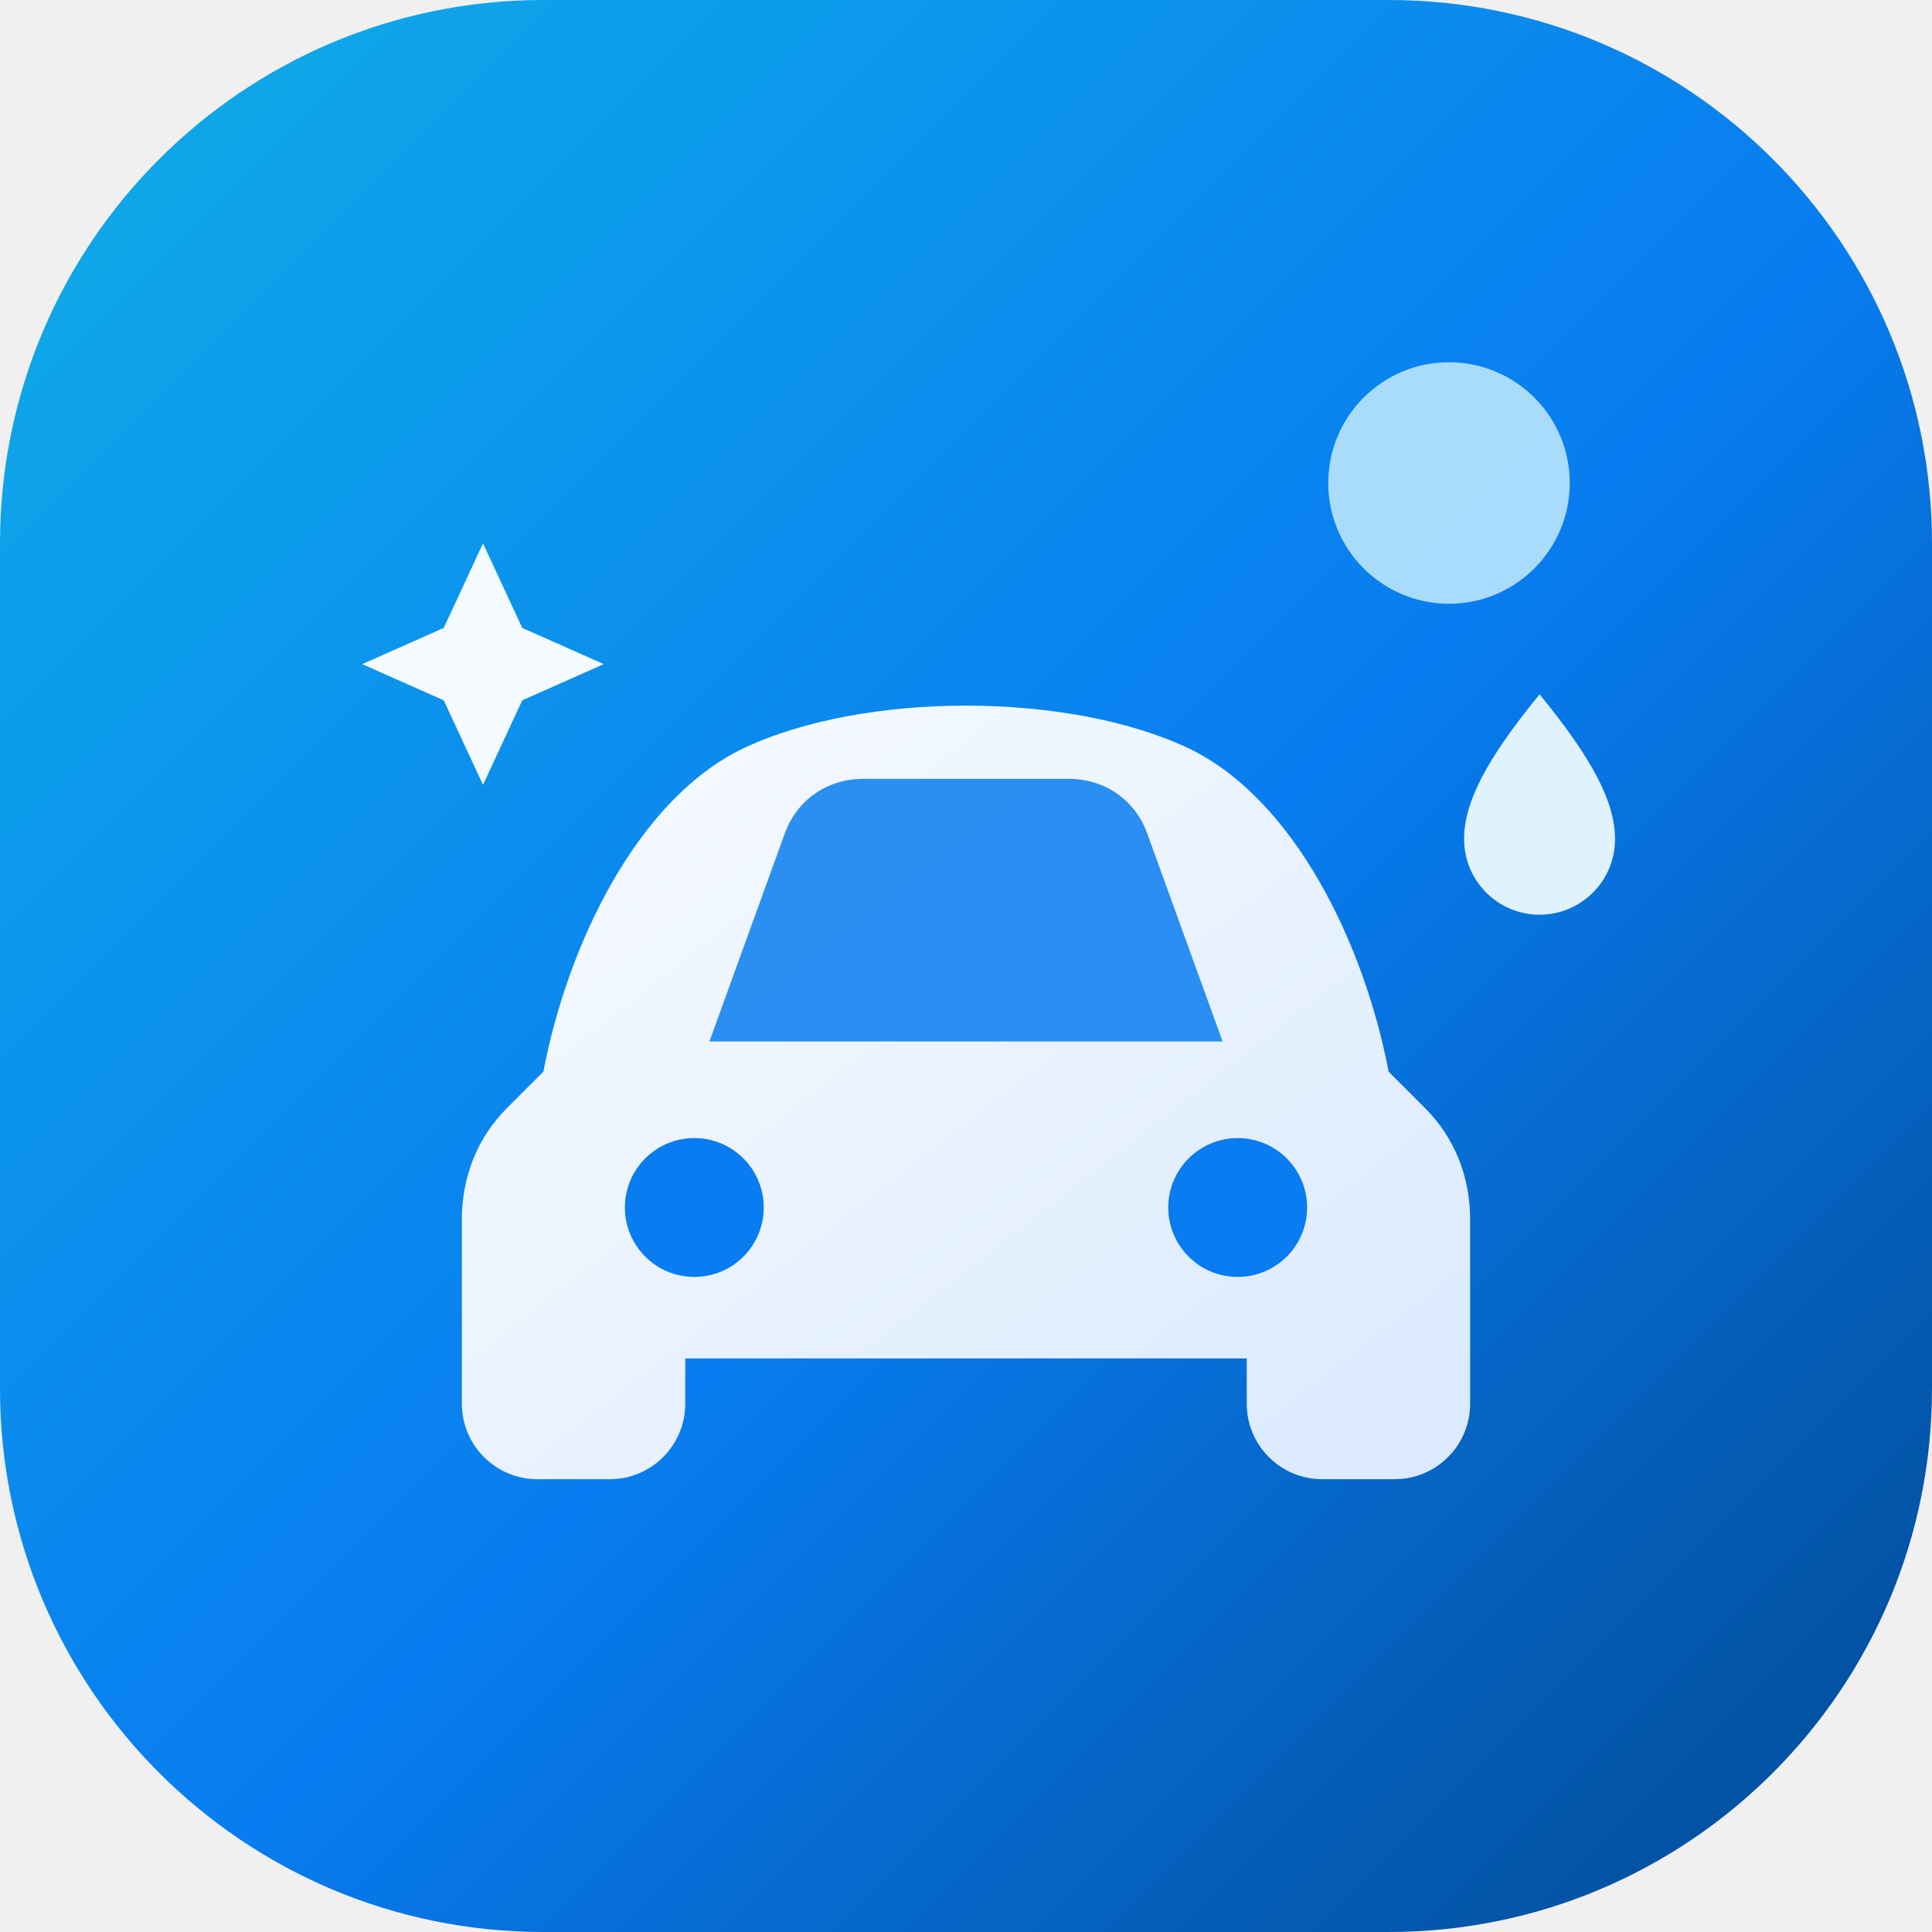
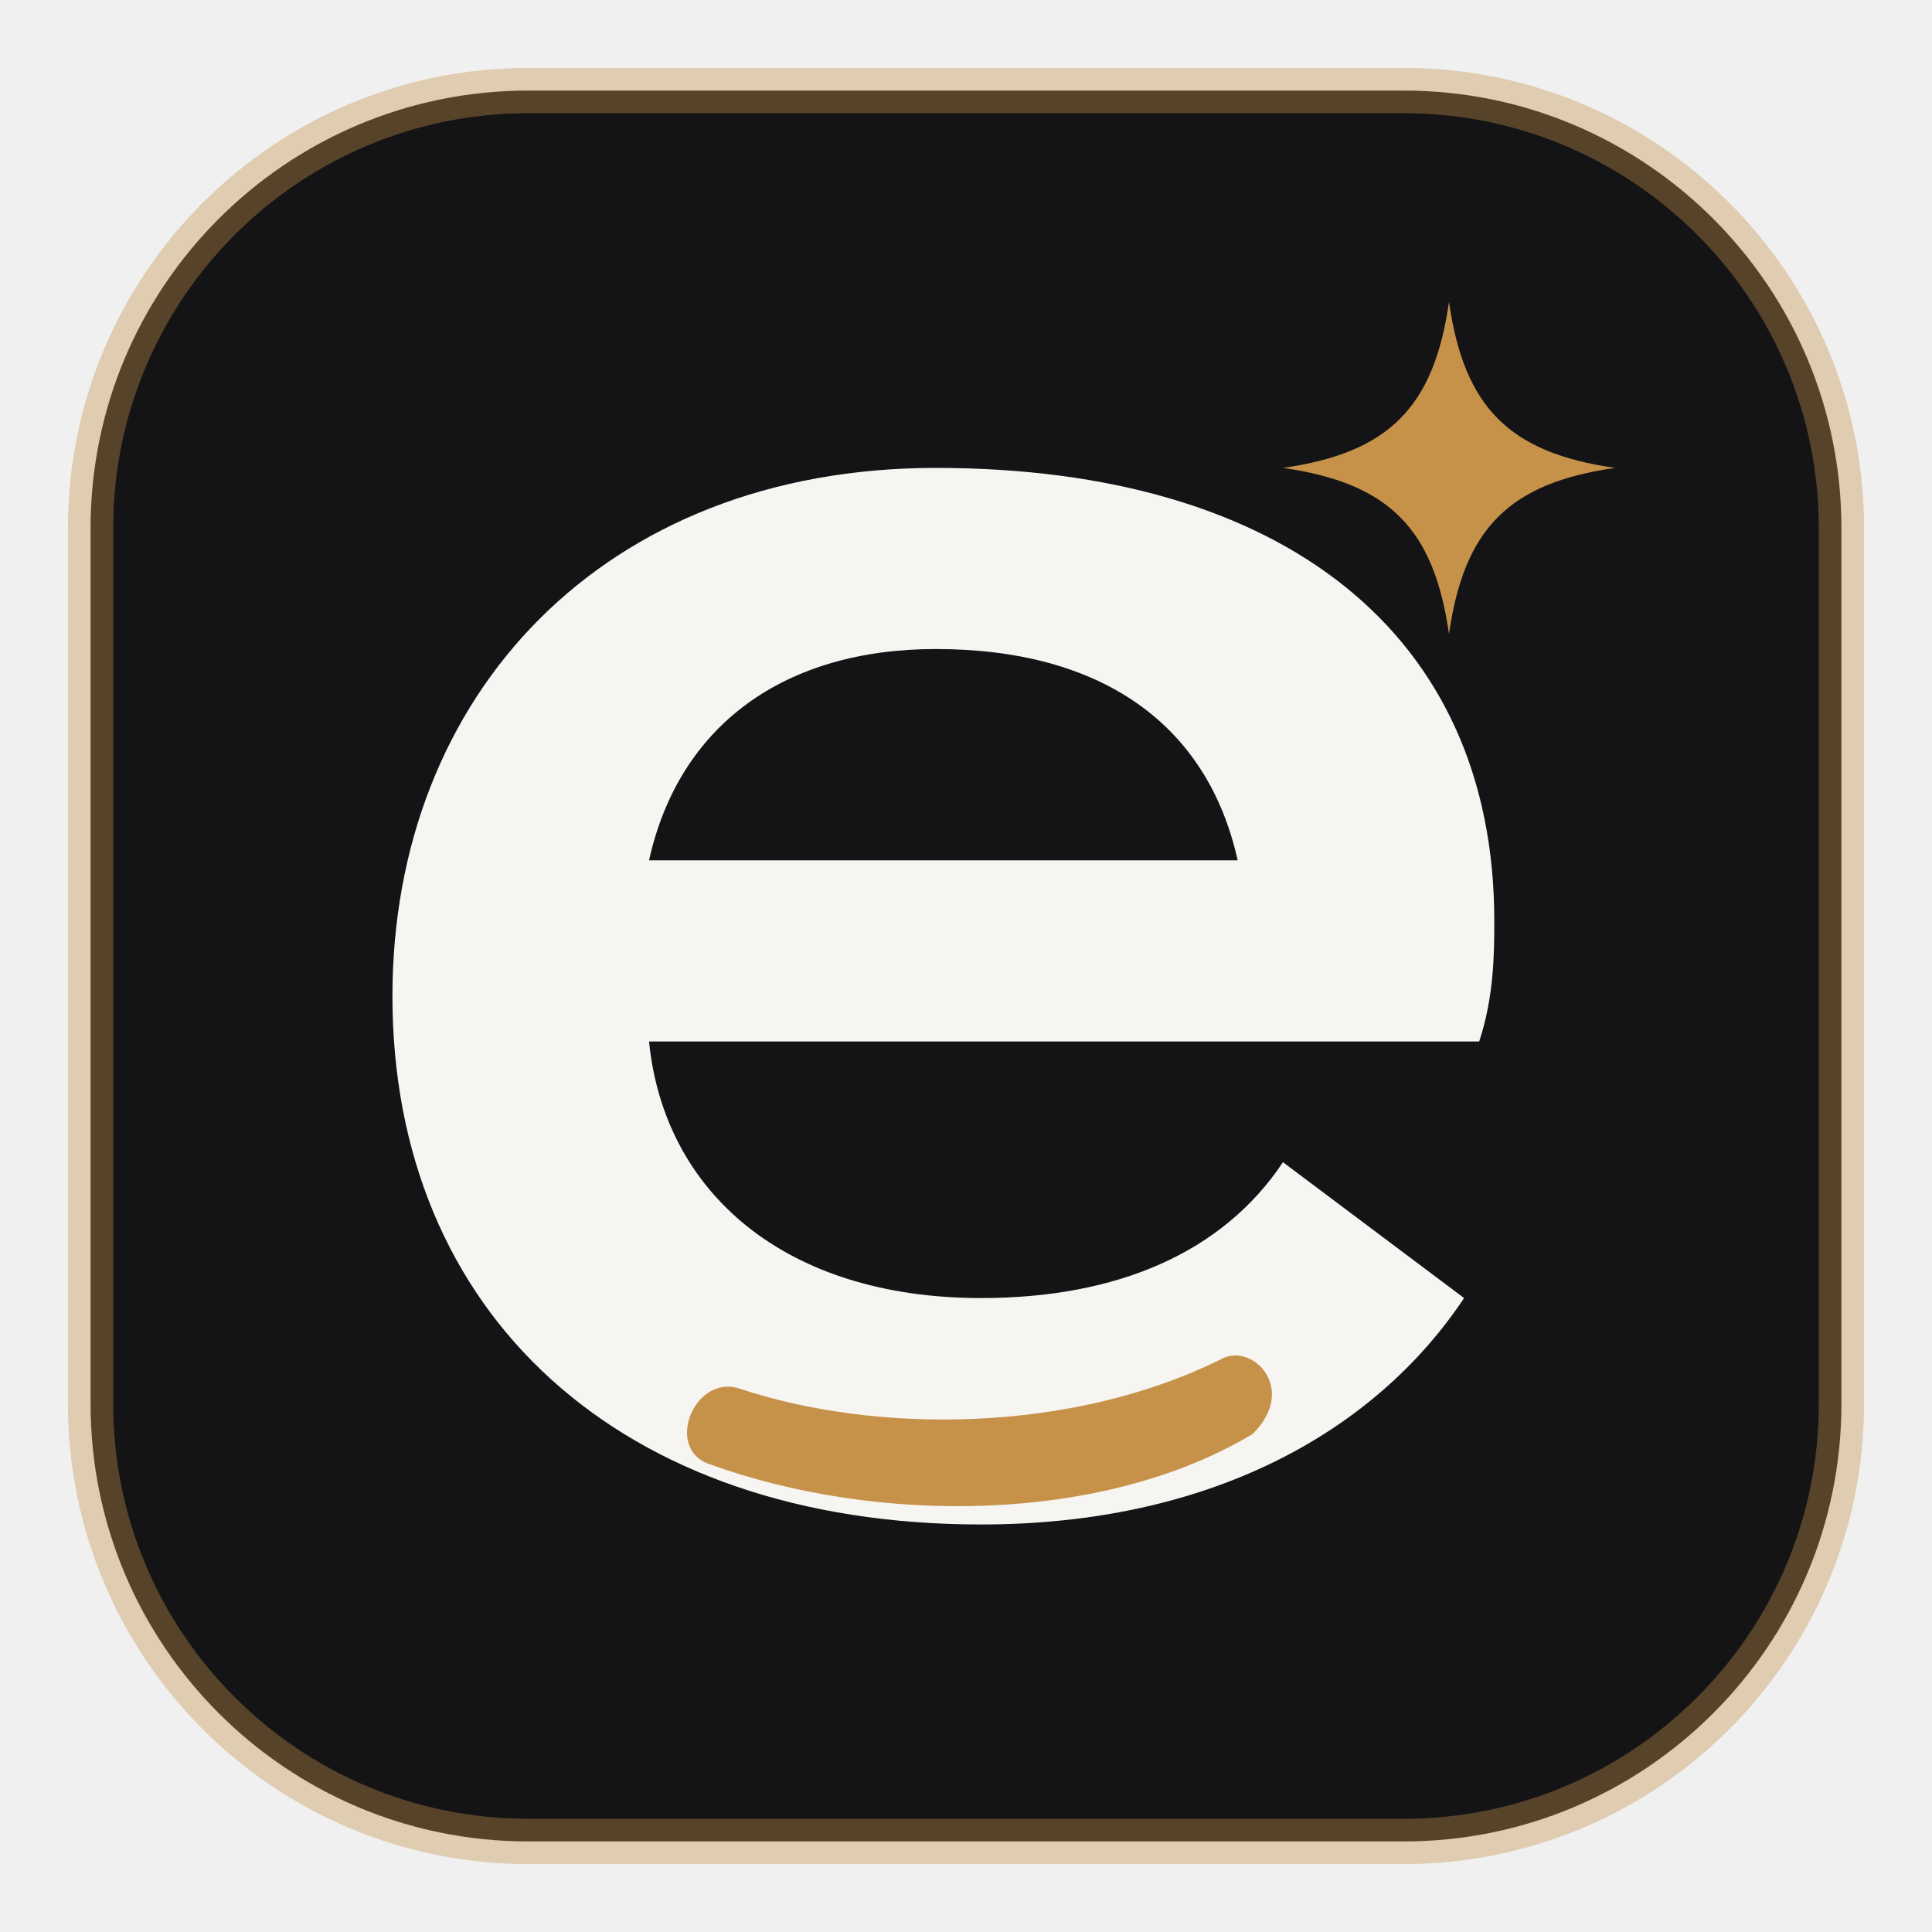
- <svg xmlns="http://www.w3.org/2000/svg" viewBox="0 0 64 64" fill="none">
-   <defs>
-     <linearGradient id="bg" x1="6" y1="6" x2="58" y2="58" gradientUnits="userSpaceOnUse">
-       <stop offset="0%" stop-color="#0ea5e9" />
-       <stop offset="55%" stop-color="#087cf0" />
-       <stop offset="100%" stop-color="#0353a4" />
-     </linearGradient>
-     <linearGradient id="shine" x1="18" y1="12" x2="46" y2="48" gradientUnits="userSpaceOnUse">
-       <stop offset="0%" stop-color="#ffffff" />
-       <stop offset="100%" stop-color="#dbeafe" />
-     </linearGradient>
-   </defs>
-   <rect width="64" height="64" rx="18" fill="url(#bg)" />
-   <circle cx="48" cy="16" r="4" fill="#bae6fd" opacity="0.9" />
-   <path d="M51 23c1.8 2.2 2.5 3.6 2.5 4.8a2.5 2.5 0 1 1-5 0c0-1.2.7-2.6 2.5-4.8Z" fill="#e0f2fe" />
-   <path d="M18 35.5c.8-4.2 3.1-9 6.6-10.7 4-1.9 10.8-1.9 14.8 0 3.5 1.7 5.8 6.5 6.6 10.7l1.2 1.2c1 1 1.5 2.3 1.5 3.7v6.1a2.5 2.5 0 0 1-2.5 2.5h-2.4a2.5 2.5 0 0 1-2.5-2.5V45H22.7v1.5a2.5 2.5 0 0 1-2.5 2.5h-2.4a2.5 2.5 0 0 1-2.5-2.5v-6.1c0-1.4.5-2.7 1.5-3.7l1.2-1.2Z" fill="url(#shine)" />
-   <path d="M23.5 34.5 26 27.6c.4-1.1 1.4-1.8 2.6-1.8h6.8c1.2 0 2.2.7 2.6 1.8l2.5 6.9H23.5Z" fill="#087cf0" opacity="0.85" />
-   <circle cx="23" cy="40" r="2.3" fill="#087cf0" />
-   <circle cx="41" cy="40" r="2.3" fill="#087cf0" />
-   <path d="M16 18l1.3 2.8L20 22l-2.7 1.2L16 26l-1.3-2.8L12 22l2.7-1.2L16 18Z" fill="#ffffff" opacity="0.95" />
+ <svg xmlns="http://www.w3.org/2000/svg" viewBox="0 0 256 256" fill="none">
+   <rect x="12" y="12" width="232" height="232" rx="58" fill="#141416" stroke="#C69249" stroke-opacity="0.38" stroke-width="6" />
+   <path fill="#F6F5F1" fill-rule="evenodd" d="M124 62 C80 62 52 92 52 132 C52 174 82 202 130 202 C160 202 182 190 194 172 L170 154 C162 166 148 172 130 172 C104 172 88 158 86 138 H196 C198 132 198 126 198 122 C198 84 170 62 124 62 Z M86 114 C90 96 104 86 124 86 C146 86 160 96 164 114 Z" />
+   <path fill="#C69249" d="M192 40 C194 54 200 60 214 62 C200 64 194 70 192 84 C190 70 184 64 170 62 C184 60 190 54 192 40 Z" />
+   <path fill="#C69249" d="M98 184 C116 190 142 190 162 180 C166 178 172 184 166 190 C146 202 116 202 94 194 C88 192 92 182 98 184 Z" />
</svg>
